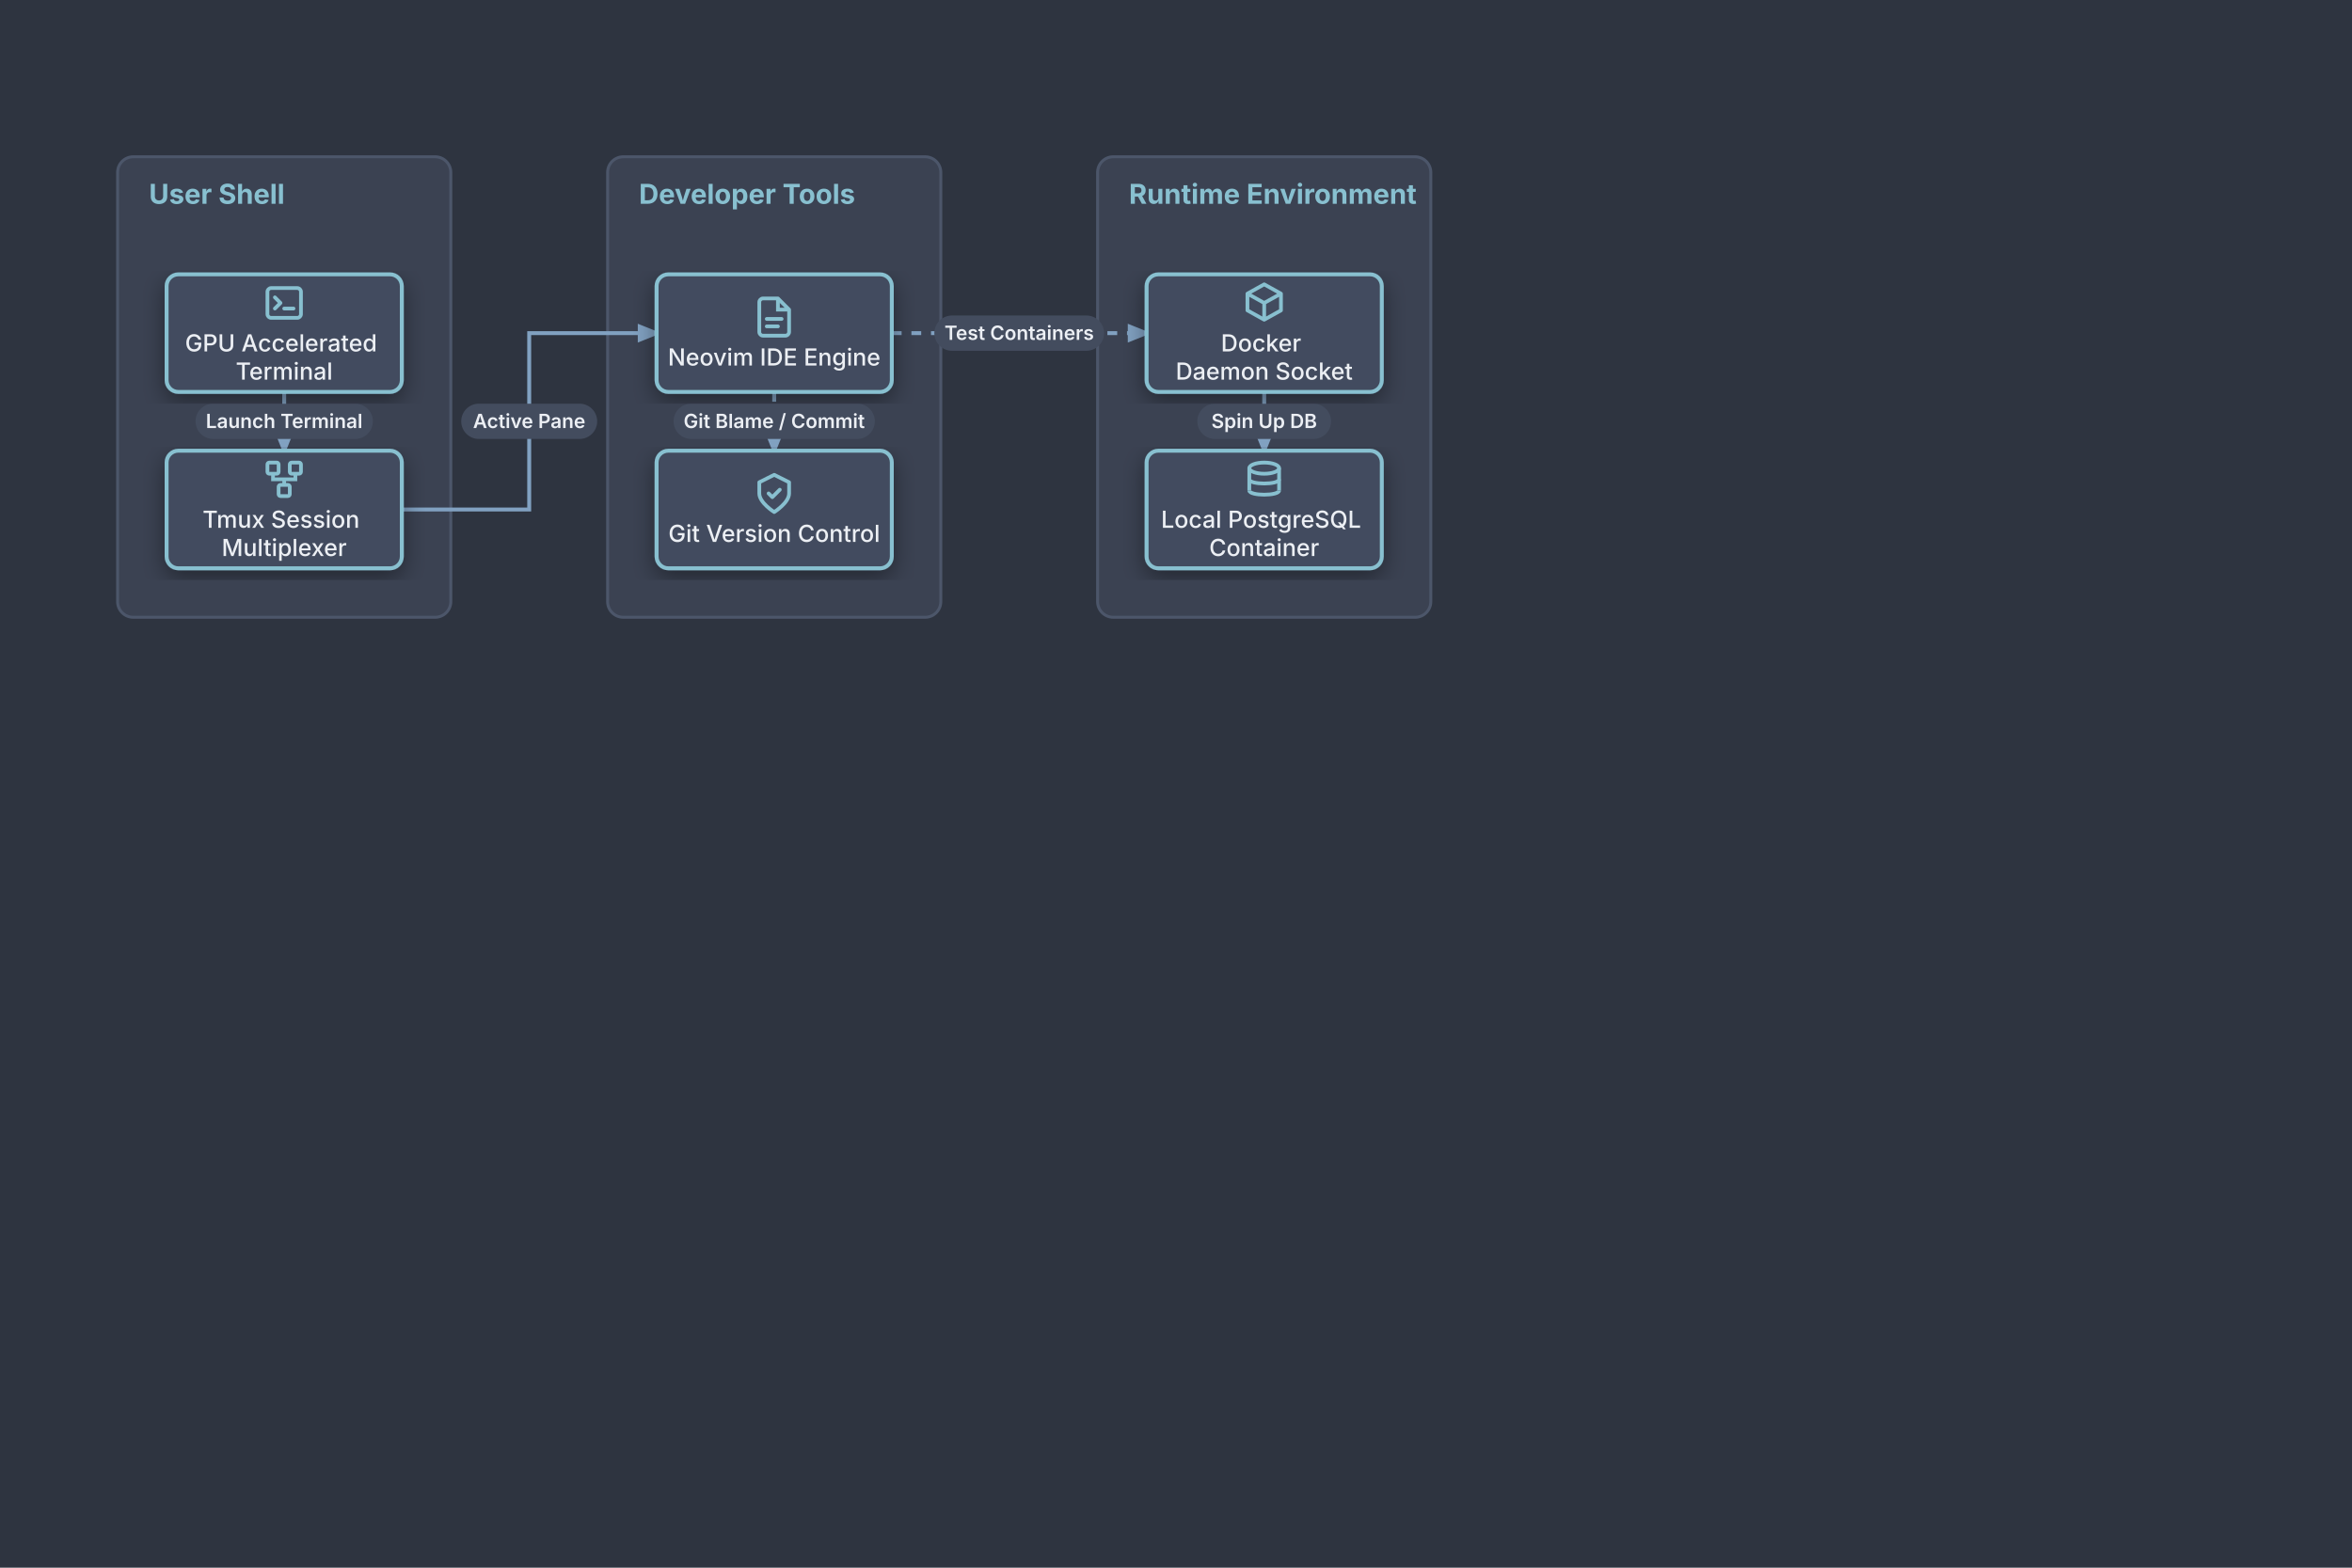
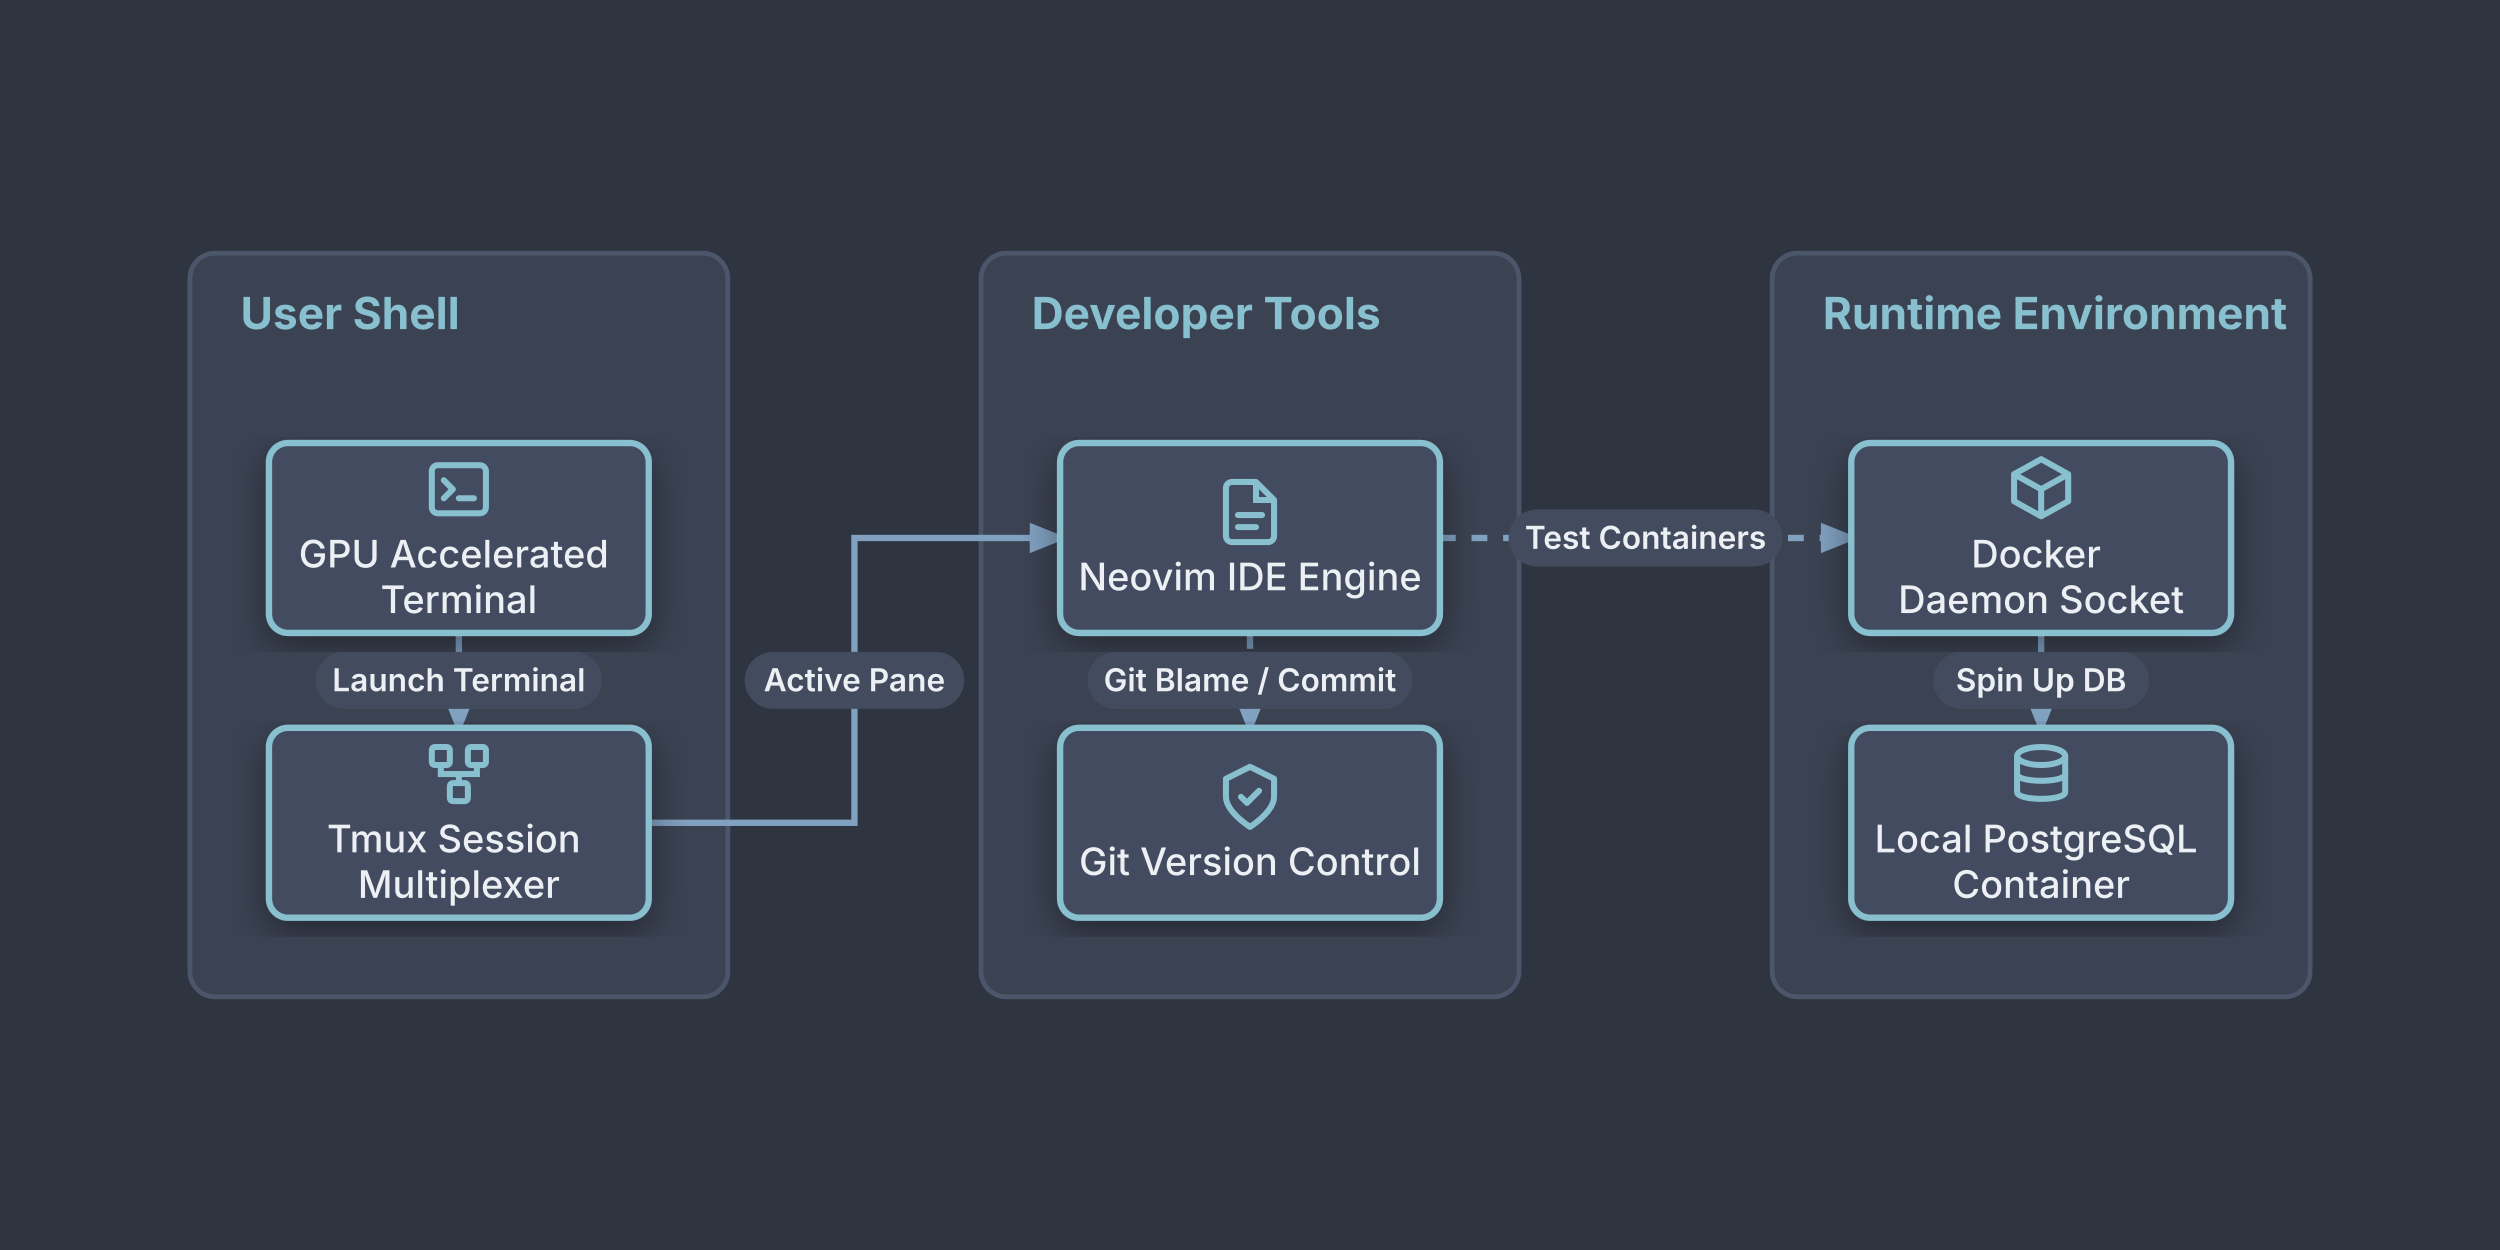
- <svg xmlns="http://www.w3.org/2000/svg" viewBox="0 0 1200 800" width="1200" height="800">
+ <svg xmlns="http://www.w3.org/2000/svg" viewBox="0 0 790 395" width="790" height="395">
  <defs>
    <marker id="arrow" viewBox="0 0 10 10" refX="8" refY="5" markerWidth="6" markerHeight="6" orient="auto-start-reverse">
      <path d="M 0 1 L 10 5 L 0 9 z" fill="#88C0D0" />
    </marker>
    <marker id="arrow-tail" viewBox="0 0 10 10" refX="2" refY="5" markerWidth="6" markerHeight="6" orient="auto">
      <path d="M 10 1 L 0 5 L 10 9 z" fill="#88C0D0" />
    </marker>
    <marker id="arrow-81A1C1" viewBox="0 0 10 10" refX="8" refY="5" markerWidth="6" markerHeight="6" orient="auto-start-reverse">
      <path d="M 0 1 L 10 5 L 0 9 z" fill="#81A1C1" />
    </marker>
    <marker id="arrow-81A1C1-tail" viewBox="0 0 10 10" refX="2" refY="5" markerWidth="6" markerHeight="6" orient="auto">
      <path d="M 10 1 L 0 5 L 10 9 z" fill="#81A1C1" />
    </marker>
    <filter id="shadow" x="-10%" y="-10%" width="120%" height="120%">
      <feDropShadow dx="0" dy="4" stdDeviation="6" flood-color="#000000" flood-opacity="0.4" />
    </filter>
  </defs>
  <rect width="100%" height="100%" fill="#2E3440" />
  <g id="group_1">
    <rect x="60.0" y="80.0" width="170.0" height="235.0" rx="8" fill="#3B4252" stroke="#4C566A" stroke-width="1.5" />
    <text x="76" y="104" fill="#88C0D0" font-family="Inter, -apple-system, BlinkMacSystemFont, 'Segoe UI', Roboto, sans-serif" font-size="14" font-weight="700" text-anchor="start">User Shell</text>
  </g>
  <g id="group_2">
    <rect x="310.0" y="80.0" width="170.0" height="235.0" rx="8" fill="#3B4252" stroke="#4C566A" stroke-width="1.5" />
    <text x="326" y="104" fill="#88C0D0" font-family="Inter, -apple-system, BlinkMacSystemFont, 'Segoe UI', Roboto, sans-serif" font-size="14" font-weight="700" text-anchor="start">Developer Tools</text>
  </g>
  <g id="group_3">
    <rect x="560.0" y="80.0" width="170.0" height="235.0" rx="8" fill="#3B4252" stroke="#4C566A" stroke-width="1.5" />
    <text x="576" y="104" fill="#88C0D0" font-family="Inter, -apple-system, BlinkMacSystemFont, 'Segoe UI', Roboto, sans-serif" font-size="14" font-weight="700" text-anchor="start">Runtime Environment</text>
  </g>
  <path d="M 145.0 200.0 L 145.0 230.0" fill="none" stroke="#81A1C1" stroke-width="2" marker-end="url(#arrow-81A1C1)" />
  <path d="M 205.0 260.0 L 270.0 260.0 L 270.0 170.0 L 335.0 170.0" fill="none" stroke="#81A1C1" stroke-width="2" marker-end="url(#arrow-81A1C1)" />
  <path d="M 395.0 200.0 L 395.0 230.0" fill="none" stroke="#81A1C1" stroke-width="2" stroke-dasharray="5,5" marker-end="url(#arrow-81A1C1)" />
  <path d="M 455.0 170.0 L 585.0 170.0" fill="none" stroke="#81A1C1" stroke-width="2" stroke-dasharray="5,5" marker-end="url(#arrow-81A1C1)" />
  <path d="M 645.0 200.0 L 645.0 230.0" fill="none" stroke="#81A1C1" stroke-width="2" marker-end="url(#arrow-81A1C1)" />
  <g class="badge">
    <rect x="99.759" y="206.0" width="90.482" height="18.0" rx="9.0" fill="#434C5E" />
    <text x="145" y="218.44" fill="#ECEFF4" font-family="Inter, -apple-system, BlinkMacSystemFont, 'Segoe UI', Roboto, sans-serif" font-size="10" font-weight="600" text-anchor="middle">Launch Terminal</text>
  </g>
  <g class="badge">
    <rect x="235.318" y="206.0" width="69.364" height="18.0" rx="9.0" fill="#434C5E" />
    <text x="270" y="218.44" fill="#ECEFF4" font-family="Inter, -apple-system, BlinkMacSystemFont, 'Segoe UI', Roboto, sans-serif" font-size="10" font-weight="600" text-anchor="middle">Active Pane</text>
  </g>
  <g class="badge">
    <rect x="343.66" y="206.0" width="102.68" height="18.0" rx="9.0" fill="#434C5E" />
    <text x="395" y="218.44" fill="#ECEFF4" font-family="Inter, -apple-system, BlinkMacSystemFont, 'Segoe UI', Roboto, sans-serif" font-size="10" font-weight="600" text-anchor="middle">Git Blame / Commit</text>
  </g>
  <g class="badge">
    <rect x="476.707" y="161.0" width="86.586" height="18.0" rx="9.0" fill="#434C5E" />
    <text x="520" y="173.44" fill="#ECEFF4" font-family="Inter, -apple-system, BlinkMacSystemFont, 'Segoe UI', Roboto, sans-serif" font-size="10" font-weight="600" text-anchor="middle">Test Containers</text>
  </g>
  <g class="badge">
    <rect x="610.877" y="206.0" width="68.246" height="18.0" rx="9.0" fill="#434C5E" />
    <text x="645" y="218.44" fill="#ECEFF4" font-family="Inter, -apple-system, BlinkMacSystemFont, 'Segoe UI', Roboto, sans-serif" font-size="10" font-weight="600" text-anchor="middle">Spin Up DB</text>
  </g>
  <g id="terminal" filter="url(#shadow)">
    <rect x="85.0" y="140.0" width="120.0" height="60.0" rx="6.0" fill="#434C5E" stroke="#88C0D0" stroke-width="2.0" />
    <g class="icon icon-terminal" transform="translate(133.6, 143.2) scale(0.95)">
      <rect x="3" y="4" width="18" height="16" rx="2" fill="none" stroke="#88C0D0" stroke-width="2.0" />
      <polyline points="7,9 10,12 7,15" fill="none" stroke="#88C0D0" stroke-width="2.0" stroke-linecap="round" stroke-linejoin="round" />
      <line x1="12" y1="15" x2="17" y2="15" stroke="#88C0D0" stroke-width="2.0" stroke-linecap="round" />
    </g>
    <text x="145" y="179.33" text-anchor="middle" fill="#ECEFF4" font-family="Inter, -apple-system, BlinkMacSystemFont, 'Segoe UI', Roboto, sans-serif" font-size="12" font-weight="500">
      <tspan x="145" dy="0">GPU Accelerated</tspan>
      <tspan x="145" dy="14.4">Terminal</tspan>
    </text>
  </g>
  <g id="tmux" filter="url(#shadow)">
    <rect x="85.0" y="230.0" width="120.0" height="60.0" rx="6.0" fill="#434C5E" stroke="#88C0D0" stroke-width="2.0" />
    <g class="icon icon-workflow" transform="translate(133.6, 233.2) scale(0.95)">
      <rect x="3" y="3" width="6" height="6" rx="1" fill="none" stroke="#88C0D0" stroke-width="2.0" />
      <rect x="15" y="3" width="6" height="6" rx="1" fill="none" stroke="#88C0D0" stroke-width="2.0" />
      <rect x="9" y="15" width="6" height="6" rx="1" fill="none" stroke="#88C0D0" stroke-width="2.0" />
      <path d="M 6 9 V 12 H 12 V 15 M 18 9 V 12 H 12" fill="none" stroke="#88C0D0" stroke-width="2.0" />
    </g>
    <text x="145" y="269.33" text-anchor="middle" fill="#ECEFF4" font-family="Inter, -apple-system, BlinkMacSystemFont, 'Segoe UI', Roboto, sans-serif" font-size="12" font-weight="500">
      <tspan x="145" dy="0">Tmux Session</tspan>
      <tspan x="145" dy="14.4">Multiplexer</tspan>
    </text>
  </g>
  <g id="neovim" filter="url(#shadow)">
    <rect x="335.0" y="140.0" width="120.0" height="60.0" rx="6.0" fill="#434C5E" stroke="#88C0D0" stroke-width="2.0" />
    <g class="icon icon-document" transform="translate(383.6, 150.4) scale(0.95)">
      <path d="M 14 2 H 6 A 2 2 0 0 0 4 4 V 20 A 2 2 0 0 0 6 22 H 18 A 2 2 0 0 0 20 20 V 8 Z" fill="none" stroke="#88C0D0" stroke-width="2.0" stroke-linejoin="round" />
      <polyline points="14,2 14,8 20,8" fill="none" stroke="#88C0D0" stroke-width="2.0" />
      <line x1="8" y1="13" x2="16" y2="13" stroke="#88C0D0" stroke-width="2.0" stroke-linecap="round" />
      <line x1="8" y1="17" x2="14" y2="17" stroke="#88C0D0" stroke-width="2.0" stroke-linecap="round" />
    </g>
    <text x="395" y="186.53" fill="#ECEFF4" font-family="Inter, -apple-system, BlinkMacSystemFont, 'Segoe UI', Roboto, sans-serif" font-size="12" font-weight="500" text-anchor="middle">Neovim IDE Engine</text>
  </g>
  <g id="git_daemon" filter="url(#shadow)">
    <rect x="335.0" y="230.0" width="120.0" height="60.0" rx="6.0" fill="#434C5E" stroke="#88C0D0" stroke-width="2.0" />
    <g class="icon icon-shield" transform="translate(383.6, 240.4) scale(0.95)">
      <path d="M 12 2 L 20 6 V 12 C 20 17 12 22 12 22 C 12 22 4 17 4 12 V 6 Z" fill="none" stroke="#88C0D0" stroke-width="2.0" stroke-linejoin="round" />
      <polyline points="9,12 11,14 15,10" fill="none" stroke="#88C0D0" stroke-width="2.0" stroke-linecap="round" stroke-linejoin="round" />
    </g>
    <text x="395" y="276.53" fill="#ECEFF4" font-family="Inter, -apple-system, BlinkMacSystemFont, 'Segoe UI', Roboto, sans-serif" font-size="12" font-weight="500" text-anchor="middle">Git Version Control</text>
  </g>
  <g id="docker_sock" filter="url(#shadow)">
    <rect x="585.0" y="140.0" width="120.0" height="60.0" rx="6.0" fill="#434C5E" stroke="#88C0D0" stroke-width="2.0" />
    <g class="icon icon-container" transform="translate(633.6, 143.2) scale(0.95)">
      <path d="M 3 7 L 12 2 L 21 7 L 12 12 Z M 3 7 V 16 L 12 21 V 12 M 21 7 V 16 L 12 21" fill="none" stroke="#88C0D0" stroke-width="2.0" stroke-linejoin="round" />
    </g>
    <text x="645" y="179.33" text-anchor="middle" fill="#ECEFF4" font-family="Inter, -apple-system, BlinkMacSystemFont, 'Segoe UI', Roboto, sans-serif" font-size="12" font-weight="500">
      <tspan x="645" dy="0">Docker</tspan>
      <tspan x="645" dy="14.4">Daemon Socket</tspan>
    </text>
  </g>
  <g id="local_db" filter="url(#shadow)">
    <rect x="585.0" y="230.0" width="120.0" height="60.0" rx="6.0" fill="#434C5E" stroke="#88C0D0" stroke-width="2.0" />
    <g class="icon icon-database" transform="translate(633.6, 233.2) scale(0.95)">
      <ellipse cx="12" cy="6" rx="8" ry="3" fill="none" stroke="#88C0D0" stroke-width="2.0" />
      <path d="M 4 12 C 4 15 20 15 20 12" fill="none" stroke="#88C0D0" stroke-width="2.0" />
      <path d="M 4 18 C 4 21 20 21 20 18" fill="none" stroke="#88C0D0" stroke-width="2.0" />
      <line x1="4" y1="6" x2="4" y2="18" stroke="#88C0D0" stroke-width="2.0" />
      <line x1="20" y1="6" x2="20" y2="18" stroke="#88C0D0" stroke-width="2.0" />
    </g>
    <text x="645" y="269.33" text-anchor="middle" fill="#ECEFF4" font-family="Inter, -apple-system, BlinkMacSystemFont, 'Segoe UI', Roboto, sans-serif" font-size="12" font-weight="500">
      <tspan x="645" dy="0">Local PostgreSQL</tspan>
      <tspan x="645" dy="14.4">Container</tspan>
    </text>
  </g>
</svg>
